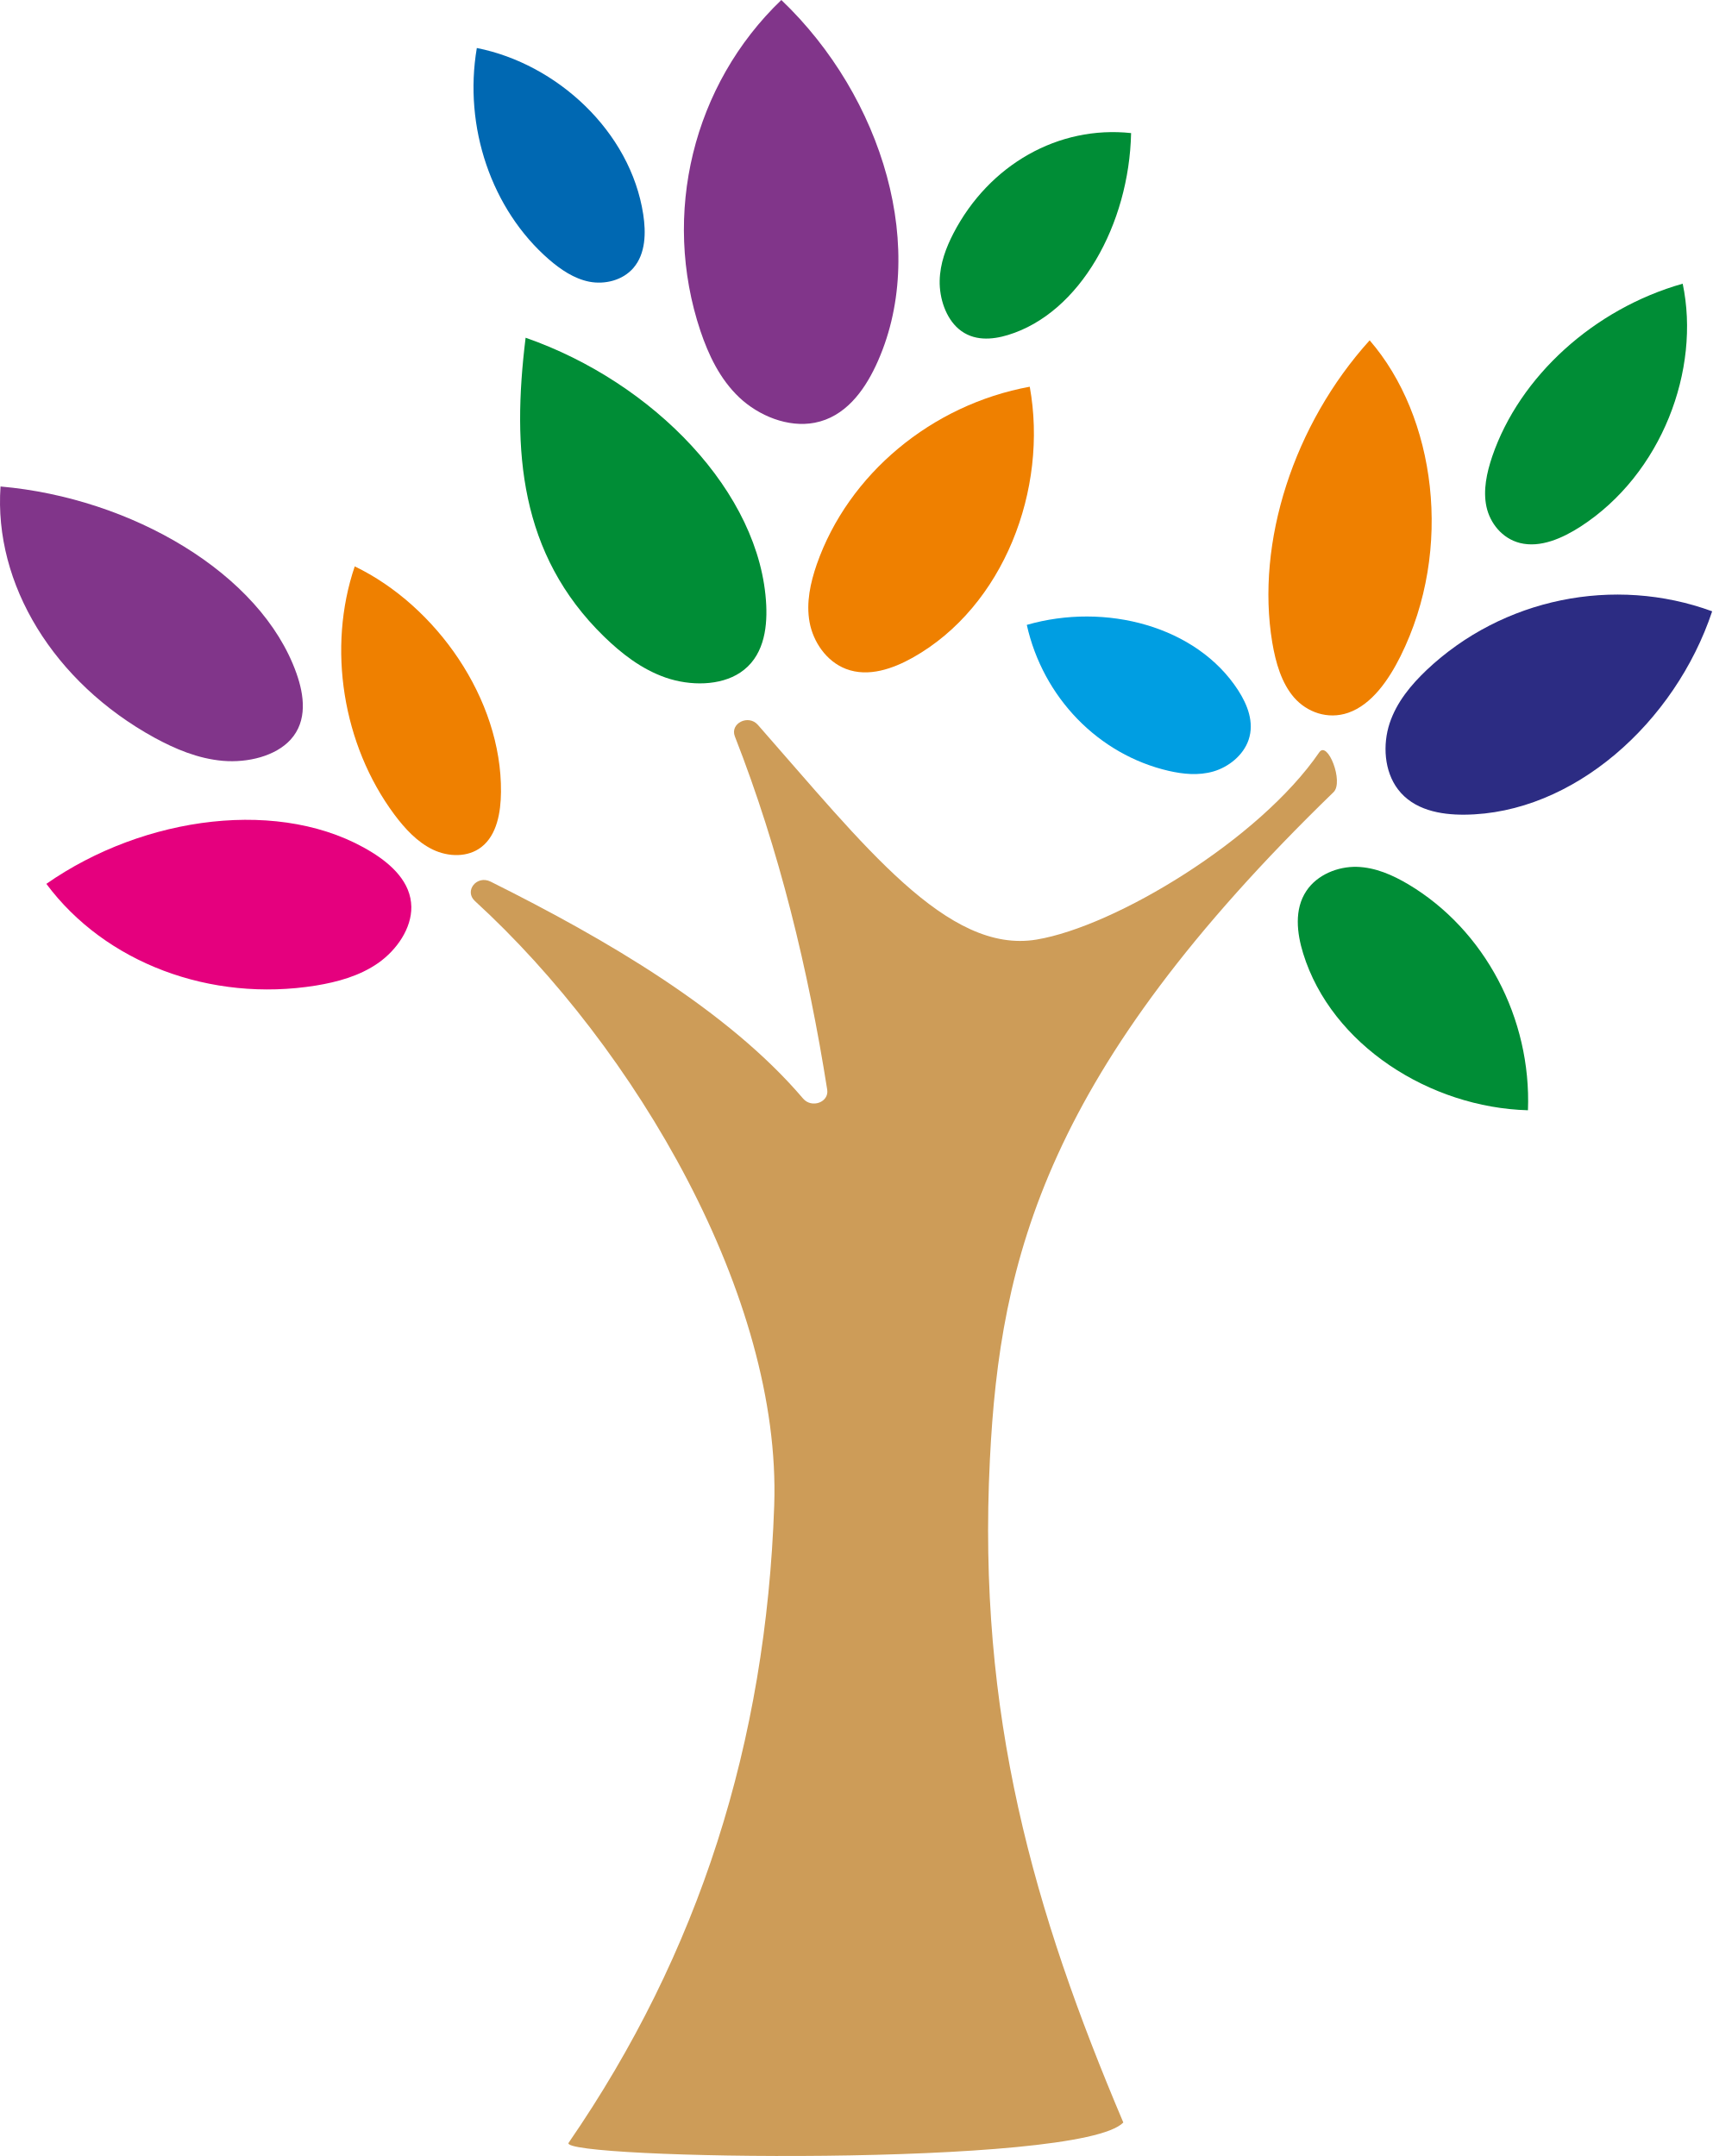
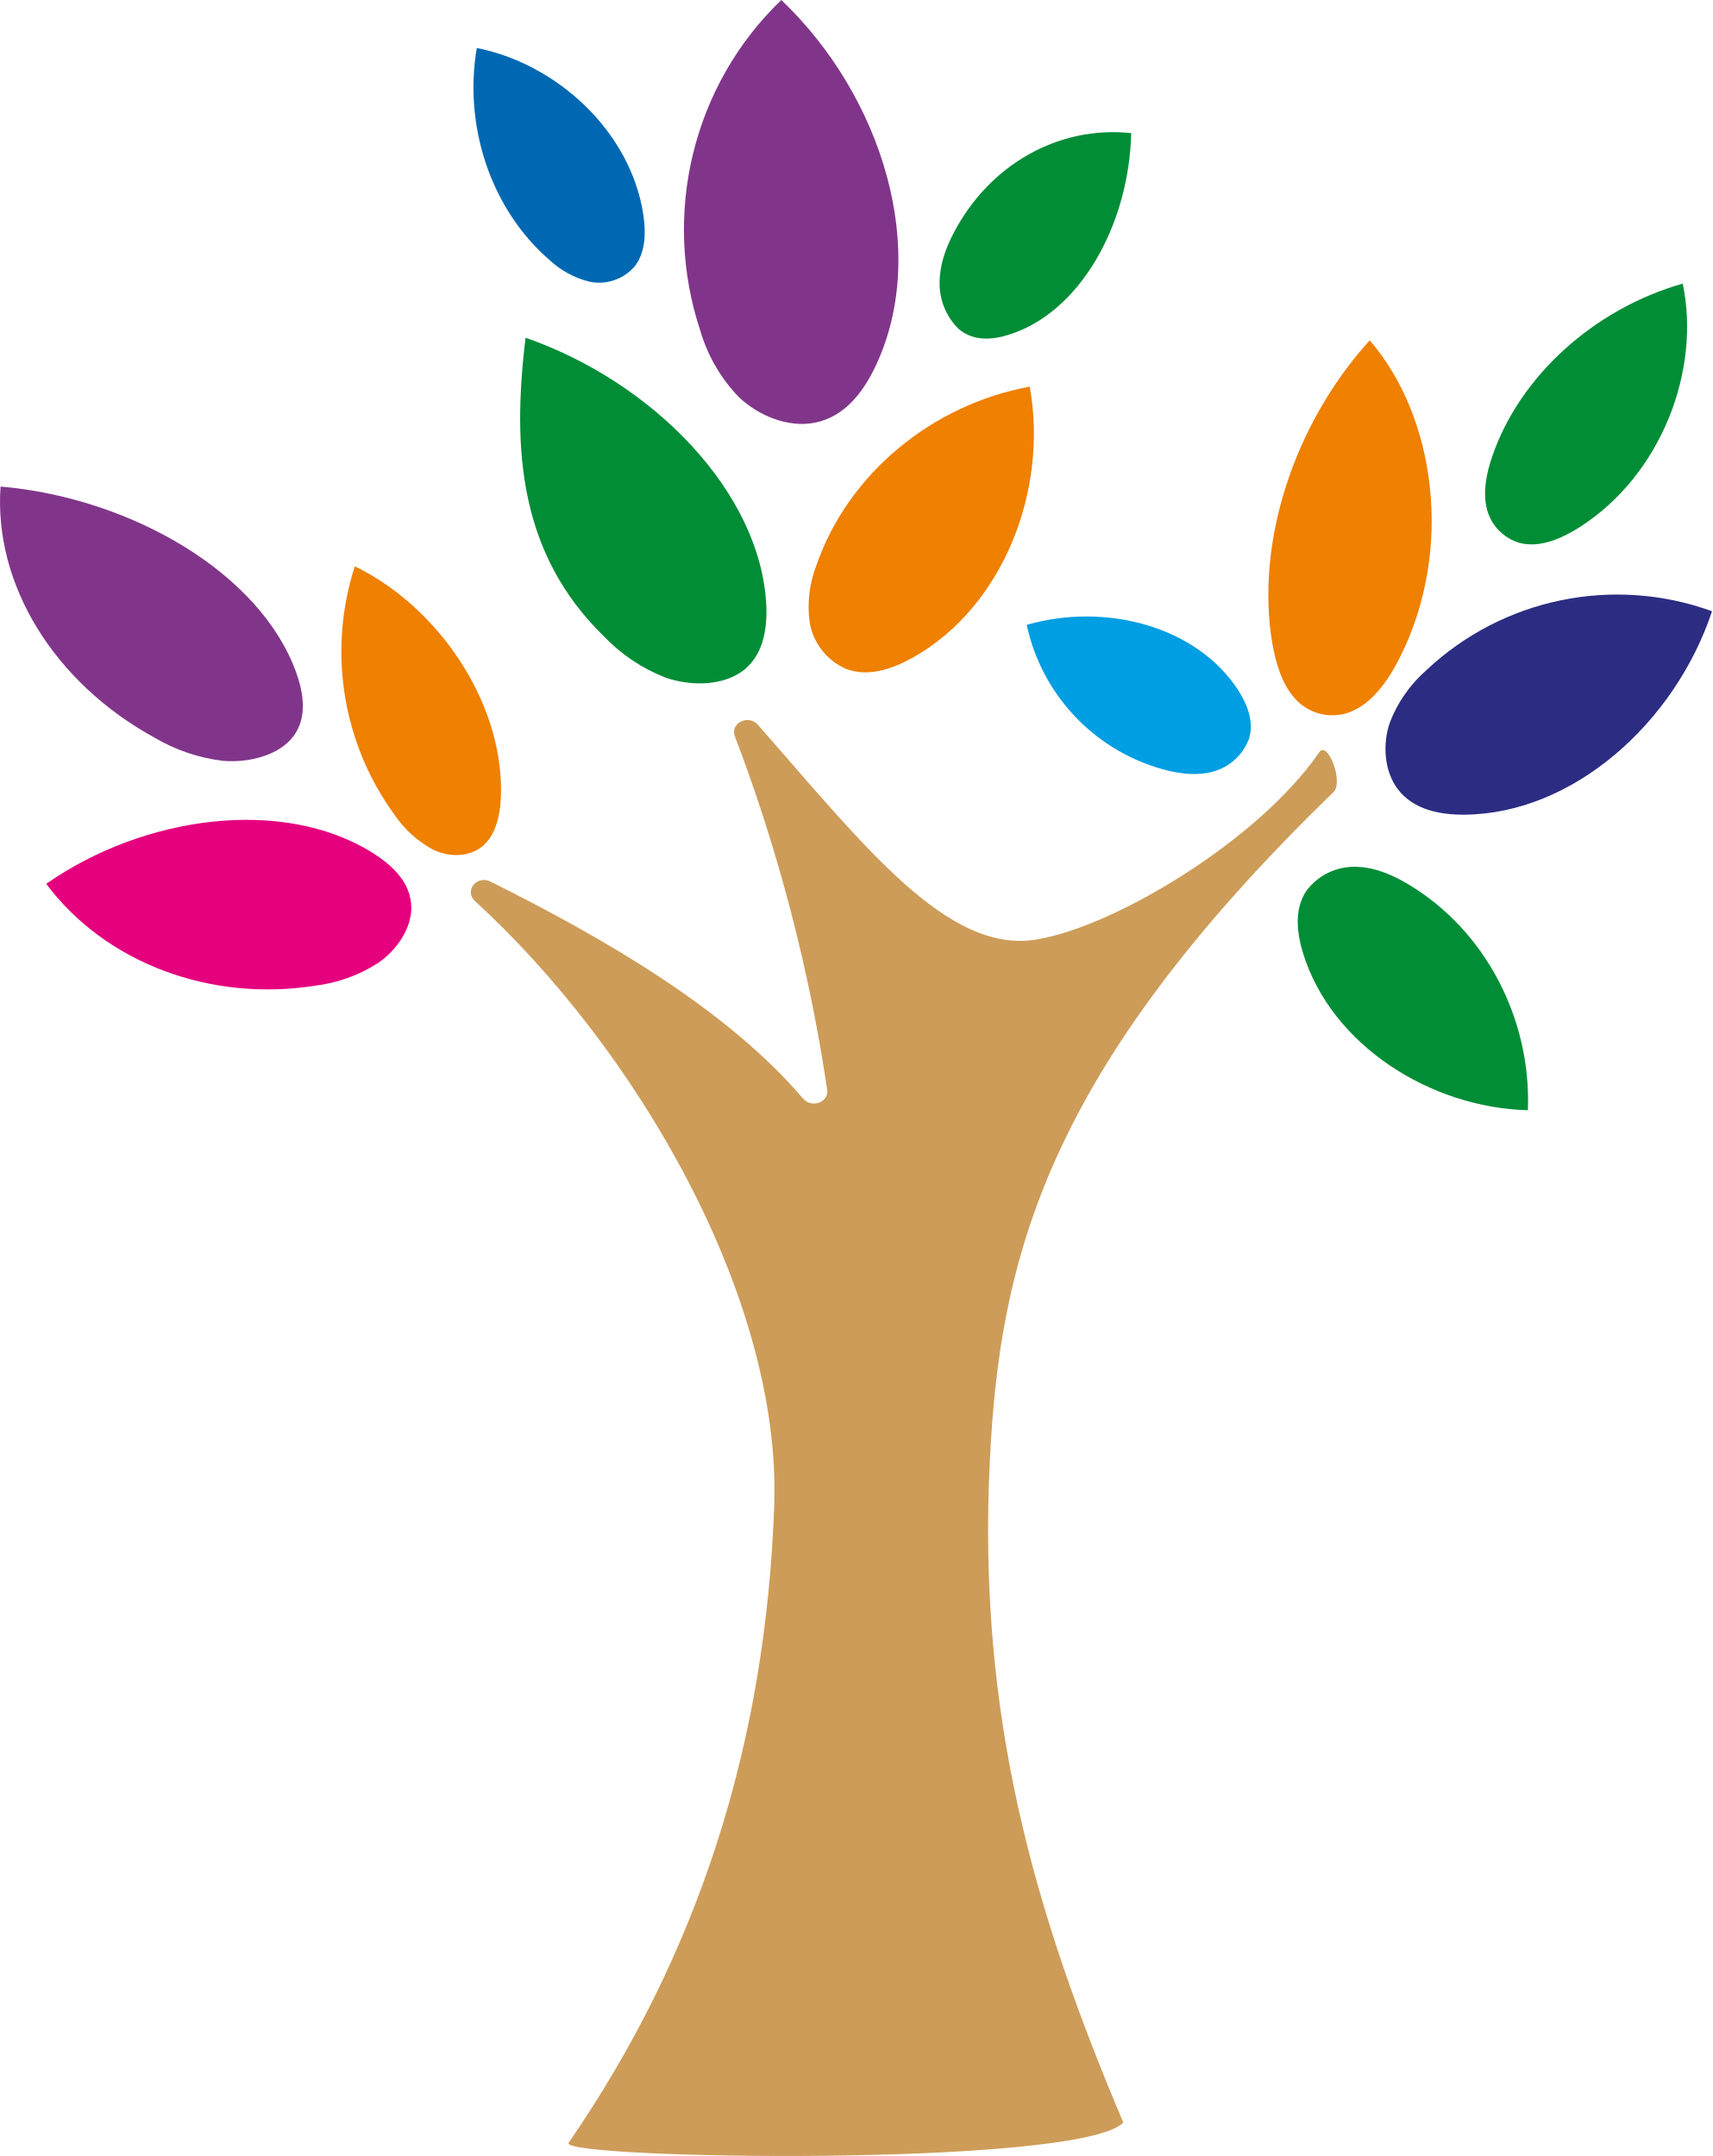
- <svg xmlns="http://www.w3.org/2000/svg" width="131.939mm" height="166.167mm" viewBox="0 0 131.939 166.167" version="1.1" id="svg1763">
-   <defs id="defs1757" />
-   <g id="layer1" transform="translate(-33.06024,-54.41077)">
-     <g id="g1853" transform="translate(142.875,186.7202)">
-       <g transform="matrix(0.3527778,0,0,-0.3527778,-23.25263,31.27561)" id="g4088">
-         <path id="path4090" style="fill:#cd9c58;fill-opacity:1;fill-rule:nonzero;stroke:none" d="m 0,0 c -9.507,-9.873 -123.644,-8.034 -121.166,-4.435 28.526,41.449 43.111,87.424 44.909,139.229 1.581,45.537 -30.257,99.933 -65.365,132.049 -2.426,2.219 0.406,5.753 3.414,4.254 25.22,-12.572 51.893,-28.161 68.255,-47.392 1.88,-2.209 5.706,-0.813 5.273,1.937 -4.135,26.177 -10.414,52.263 -20.173,77.184 -1.112,2.838 2.946,4.877 5.022,2.524 23.185,-26.343 41.422,-50.172 60.884,-46.913 17.207,2.87 48.664,21.817 61.745,40.903 1.833,2.678 5.407,-6.485 3.126,-8.694 C -16.825,229.809 -26.966,188.9 -29.145,144.811 -31.936,88.994 -19.555,46.16 0,0" />
-       </g>
-       <g transform="matrix(0.3527778,0,0,-0.3527778,-52.77812,-80.46815)" id="g4092">
-         <path id="path4094" style="fill:#008d36;fill-opacity:1;fill-rule:nonzero;stroke:none" d="m 0,0 c -4.373,-2.895 -10.903,-2.936 -16.259,-1.092 -5.356,1.864 -9.719,5.321 -13.504,8.997 -18.422,17.99 -20.136,40.656 -17.103,65.263 C -18.952,63.438 4.526,39.315 5.696,14.724 5.948,9.316 5.001,3.312 0,0" />
-       </g>
-       <g transform="matrix(0.3527778,0,0,-0.3527778,-44.62633,-80.75512)" id="g4096">
-         <path id="path4098" style="fill:#ef8000;fill-opacity:1;fill-rule:nonzero;stroke:none" d="m 0,0 c -4.285,1.643 -7.153,5.907 -7.946,10.202 -0.783,4.296 0.184,8.622 1.575,12.654 C 0.521,42.54 18.694,57.712 40.15,61.652 44.214,39.239 34.449,13.648 14.637,2.487 10.274,0.041 4.902,-1.88 0,0" />
-       </g>
-       <g transform="matrix(0.3527778,0,0,-0.3527778,-9.14219,-63.6506)" id="g4100">
-         <path id="path4102" style="fill:#008d36;fill-opacity:1;fill-rule:nonzero;stroke:none" d="M 0,0 C 2.384,3.559 6.886,5.336 10.99,5.243 15.095,5.13 18.864,3.436 22.284,1.411 38.944,-8.538 49.157,-27.825 48.39,-47.937 26.981,-47.35 5.479,-33.687 -0.711,-13.684 -2.065,-9.285 -2.729,-4.073 0,0" />
-       </g>
-       <g transform="matrix(0.3527778,0,0,-0.3527778,-2.0925,-71.47922)" id="g4104">
-         <path id="path4106" style="fill:#2c2c83;fill-opacity:1;fill-rule:nonzero;stroke:none" d="m 0,0 c -3.003,3.971 -3.348,9.744 -1.808,14.42 1.555,4.671 4.703,8.405 8.08,11.629 C 22.835,41.705 47.216,46.731 68.646,38.878 60.523,14.528 38.26,-5.388 14.513,-5.552 9.296,-5.588 3.44,-4.543 0,0" />
-       </g>
-       <g transform="matrix(0.3527778,0,0,-0.3527778,-35.94297,-106.9602)" id="g4108">
-         <path id="path4110" style="fill:#008d36;fill-opacity:1;fill-rule:nonzero;stroke:none" d="m 0,0 c -2.807,2.399 -4.213,6.685 -4.141,10.511 0.078,3.821 1.407,7.257 2.993,10.346 C 6.664,35.911 21.837,44.486 37.673,42.781 37.246,22.84 26.518,3.455 10.774,-1.334 7.313,-2.385 3.209,-2.745 0,0" />
-       </g>
-       <g transform="matrix(0.3527778,0,0,-0.3527778,-13.60259,-75.27639)" id="g4112">
-         <path id="path4114" style="fill:#009ee2;fill-opacity:1;fill-rule:nonzero;stroke:none" d="m 0,0 c -1.164,-3.379 -4.377,-5.907 -7.668,-6.87 -3.291,-0.953 -6.644,-0.588 -9.785,0.128 -15.322,3.544 -27.441,16.007 -30.984,31.889 17.166,4.96 37.107,-0.256 46.171,-14.291 C -0.272,7.767 1.329,3.867 0,0" />
-       </g>
-       <g transform="matrix(0.3527778,0,0,-0.3527778,-78.11819,-62.41928)" id="g4116">
-         <path id="path4118" style="fill:#e5007e;fill-opacity:1;fill-rule:nonzero;stroke:none" d="m 0,0 c 0.072,-4.671 -3.132,-9.384 -7.205,-12.258 -4.095,-2.863 -8.925,-4.166 -13.638,-4.943 -23.015,-3.719 -46.037,4.959 -58.881,22.217 21.331,14.91 51.594,19.019 71.169,6.86 C -4.254,9.198 -0.083,5.346 0,0" />
-       </g>
-       <g transform="matrix(0.3527778,0,0,-0.3527778,-87.42269,-75.30327)" id="g4120">
-         <path id="path4122" style="fill:#81358a;fill-opacity:1;fill-rule:nonzero;stroke:none" d="M 0,0 C -3.266,-3.585 -9.307,-5.089 -14.776,-4.63 -20.245,-4.156 -25.23,-2.024 -29.742,0.433 -51.713,12.489 -64.861,33.934 -63.357,55.307 -34.831,52.819 -6.5,36.386 1.271,14.523 2.977,9.718 3.733,4.104 0,0" />
-       </g>
-       <g transform="matrix(0.3527778,0,0,-0.3527778,-72.71318,-67.02954)" id="g4124">
-         <path id="path4126" style="fill:#ef8000;fill-opacity:1;fill-rule:nonzero;stroke:none" d="m 0,0 c -2.956,-2.302 -7.2,-2.204 -10.614,-0.571 -3.415,1.642 -6.118,4.584 -8.436,7.694 -11.289,15.213 -14.673,36.396 -8.632,54.185 C -9.898,52.722 4.444,32.343 4.265,12.036 4.224,7.565 3.379,2.632 0,0" />
-       </g>
-       <g transform="matrix(0.3527778,0,0,-0.3527778,-47.03859,-99.72656)" id="g4128">
-         <path id="path4130" style="fill:#81358a;fill-opacity:1;fill-rule:nonzero;stroke:none" d="m 0,0 c -5.804,-1.112 -12.216,1.514 -16.485,5.547 -4.254,4.053 -6.701,9.296 -8.467,14.517 -8.534,25.53 -1.638,53.793 17.675,72.297 C 14.904,71.226 25.153,37.492 13.334,12.411 10.728,6.896 6.639,1.271 0,0" />
-       </g>
-       <g transform="matrix(0.3527778,0,0,-0.3527778,-61.00537,-111.658)" id="g4132">
-         <path id="path4134" style="fill:#0068b2;fill-opacity:1;fill-rule:nonzero;stroke:none" d="m 0,0 c -2.364,-2.739 -6.263,-3.651 -9.62,-3.008 -3.354,0.665 -6.253,2.648 -8.828,4.867 C -30.973,12.741 -37.143,30.798 -34.202,48.051 -16.707,44.59 -0.634,29.83 2.147,11.712 2.761,7.726 2.704,3.137 0,0" />
-       </g>
-       <g transform="matrix(0.3527778,0,0,-0.3527778,7.3109,-90.45998)" id="g4136">
-         <path id="path4138" style="fill:#008d36;fill-opacity:1;fill-rule:nonzero;stroke:none" d="m 0,0 c -3.898,0.984 -6.546,4.347 -7.318,7.941 -0.762,3.595 0.056,7.386 1.267,10.976 5.985,17.5 22.243,32.255 41.603,37.734 C 39.507,37.89 30.999,15.049 13.21,3.564 9.296,1.046 4.46,-1.122 0,0" />
-       </g>
-       <g transform="matrix(0.3527778,0,0,-0.3527778,-5.92102,-77.3748)" id="g4140">
-         <path id="path4142" style="fill:#ef8000;fill-opacity:1;fill-rule:nonzero;stroke:none" d="m 0,0 c -4.495,-1.555 -9.038,0.145 -11.813,3.312 -2.761,3.183 -4.028,7.601 -4.786,12.072 -3.62,21.846 4.693,47.643 21.281,65.983 C 19.071,64.763 23.088,35.794 11.413,12.34 8.843,7.185 5.146,1.782 0,0" />
-       </g>
-     </g>
-   </g>
+ <svg xmlns="http://www.w3.org/2000/svg" width="498.67" height="628.03" viewBox="0 0 131.94 166.17">
+   <path d="M86.56 163.59c-3.35 3.48-43.62 2.83-42.74 1.56 10.06-14.62 15.2-30.84 15.84-49.12.56-16.06-10.67-35.25-23.06-46.58-.85-.78.14-2.03 1.2-1.5 8.9 4.43 18.31 9.93 24.08 16.72.67.78 2.02.28 1.86-.69a130.34 130.34 0 0 0-7.11-27.23c-.4-1 1.04-1.72 1.77-.89 8.18 9.3 14.61 17.7 21.48 16.55 6.07-1 17.17-7.7 21.78-14.43.65-.94 1.9 2.3 1.1 3.07-22.13 21.46-25.71 35.9-26.48 51.45-.98 19.69 3.38 34.8 10.28 51.09" fill="#cd9c58" />
+   <path d="M57.04 51.84c-1.55 1.02-3.85 1.04-5.74.39a13.17 13.17 0 0 1-4.76-3.18c-6.5-6.34-7.1-14.34-6.04-23.02 9.85 3.43 18.13 11.94 18.55 20.62.08 1.9-.25 4.02-2.01 5.2" fill="#008d36" />
+   <path d="M65.19 51.55a4.77 4.77 0 0 1-2.8-3.6 8.88 8.88 0 0 1 .55-4.46c2.43-6.94 8.84-12.3 16.41-13.69 1.44 7.91-2 16.94-9 20.88-1.54.86-3.43 1.54-5.16.87" fill="#ef8000" />
+   <path d="M100.67 68.66a4.59 4.59 0 0 1 3.88-1.85c1.45.04 2.78.64 3.98 1.35 5.88 3.51 9.48 10.31 9.21 17.41-7.55-.2-15.13-5.03-17.32-12.08-.48-1.56-.71-3.4.25-4.83" fill="#008d36" />
+   <path d="M107.72 60.83c-1.06-1.4-1.18-3.44-.64-5.09a10.3 10.3 0 0 1 2.85-4.1 21.45 21.45 0 0 1 22-4.53c-2.86 8.6-10.71 15.62-19.09 15.68-1.84.01-3.9-.36-5.12-1.96" fill="#2c2c83" />
+   <path d="M73.87 25.35a4.9 4.9 0 0 1-1.46-3.7c.03-1.36.5-2.57 1.06-3.66 2.75-5.3 8.1-8.33 13.7-7.73-.16 7.03-3.94 13.87-9.5 15.56-1.22.37-2.67.5-3.8-.47" fill="#008d36" />
+   <path d="M96.21 57.03a4.09 4.09 0 0 1-2.7 2.43c-1.16.33-2.35.2-3.45-.05a14.76 14.76 0 0 1-10.94-11.25c6.06-1.75 13.1.1 16.3 5.04.7 1.1 1.26 2.47.8 3.83" fill="#009ee2" />
+   <path d="M31.7 69.89c.02 1.65-1.1 3.31-2.55 4.32a11.54 11.54 0 0 1-4.8 1.75C16.21 77.27 8.1 74.2 3.56 68.12c7.53-5.26 18.2-6.7 25.1-2.42 1.53.95 3 2.3 3.03 4.19" fill="#e5007e" />
+   <path d="M22.4 57c-1.16 1.27-3.3 1.8-5.22 1.64a13.58 13.58 0 0 1-5.28-1.79C4.15 52.6-.49 45.04.04 37.5c10.06.87 20.06 6.67 22.8 14.38.6 1.7.87 3.68-.45 5.13" fill="#81358a" />
+   <path d="M37.1 65.28c-1.04.81-2.54.78-3.74.2a8.52 8.52 0 0 1-2.98-2.71 21.37 21.37 0 0 1-3.04-19.12c6.27 3.03 11.33 10.22 11.27 17.38-.02 1.58-.32 3.32-1.5 4.25" fill="#ef8000" />
+   <path d="M62.78 32.58c-2.05.4-4.31-.53-5.82-1.95a12.31 12.31 0 0 1-2.99-5.13c-3-9-.57-18.97 6.24-25.5 7.82 7.46 11.44 19.36 7.27 28.2-.92 1.95-2.36 3.93-4.7 4.38" fill="#81358a" />
+   <path d="M48.8 20.65a3.62 3.62 0 0 1-3.38 1.06A7 7 0 0 1 42.3 20c-4.42-3.84-6.6-10.21-5.56-16.3 6.18 1.22 11.85 6.43 12.83 12.82.21 1.4.2 3.02-.76 4.13" fill="#0068b2" />
+   <path d="M117.13 41.85a3.64 3.64 0 0 1-2.59-2.8c-.26-1.27.02-2.6.45-3.87 2.11-6.18 7.85-11.38 14.68-13.32 1.4 6.62-1.6 14.68-7.88 18.73-1.38.89-3.1 1.66-4.66 1.26" fill="#008d36" />
+   <path d="M103.9 54.93a3.86 3.86 0 0 1-4.17-1.16c-.98-1.13-1.42-2.69-1.7-4.26-1.27-7.7 1.66-16.81 7.52-23.28 5.07 5.86 6.49 16.08 2.37 24.35-.9 1.82-2.21 3.73-4.03 4.35" fill="#ef8000" />
</svg>
